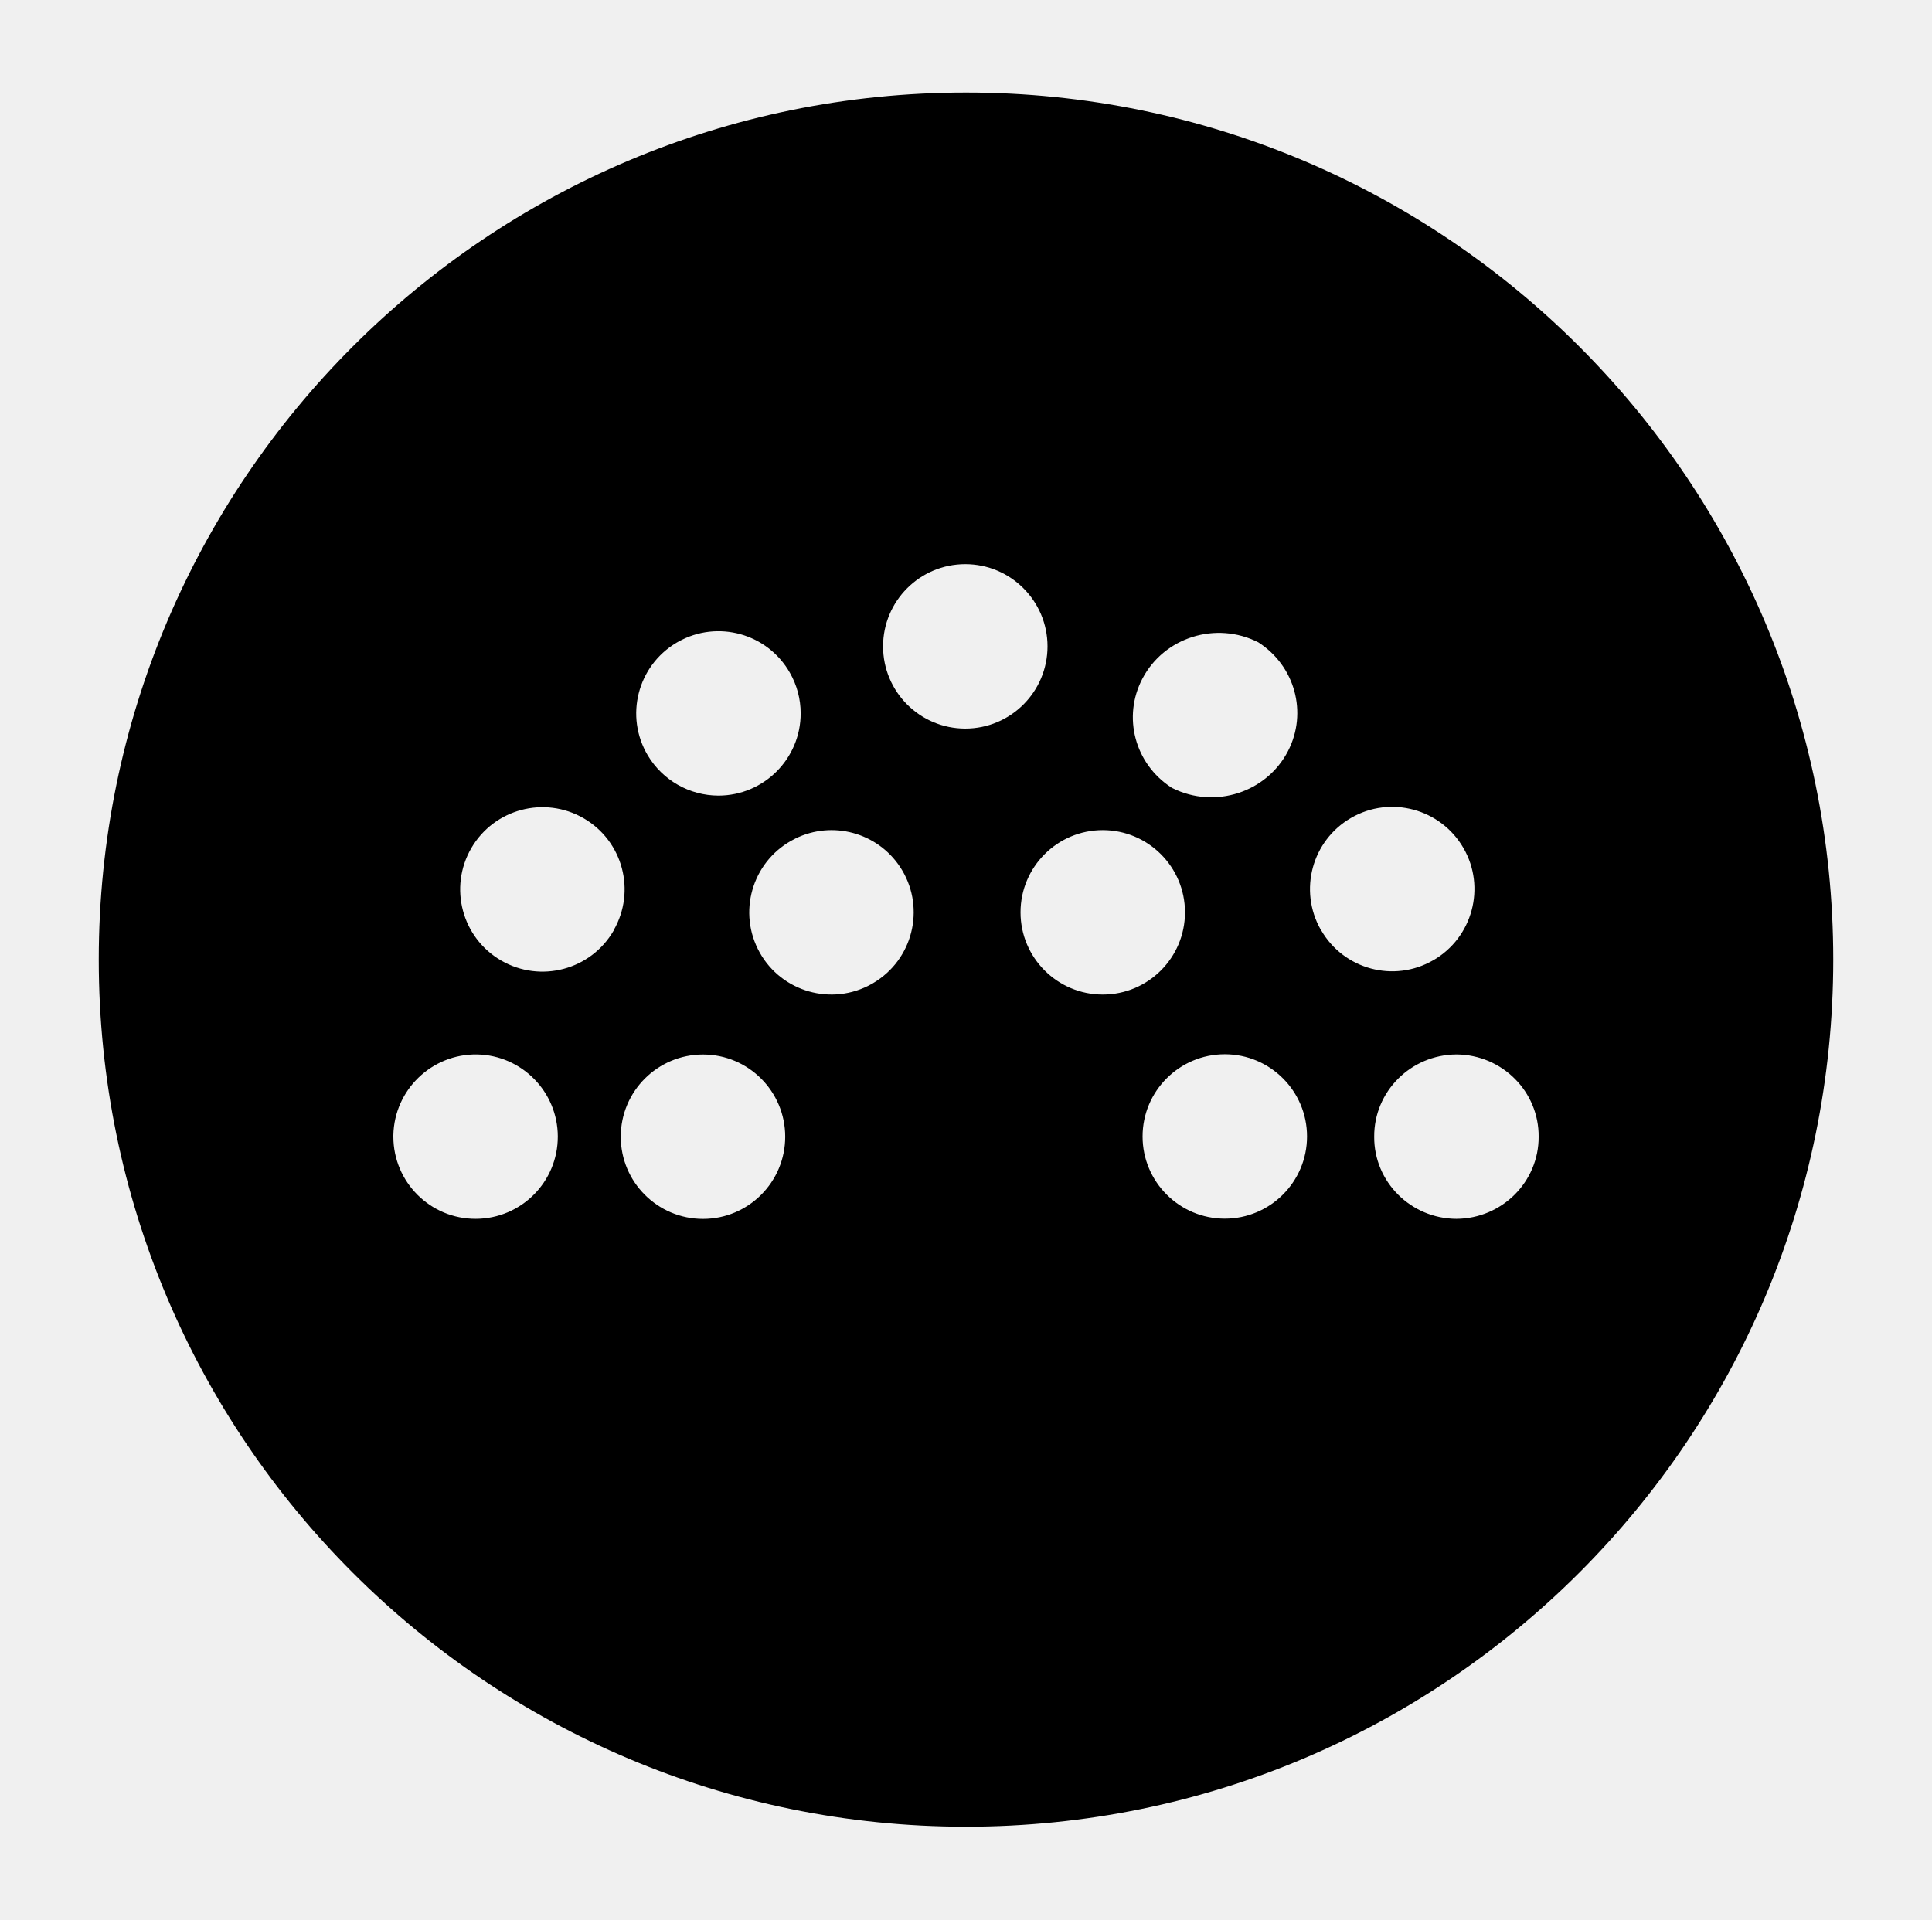
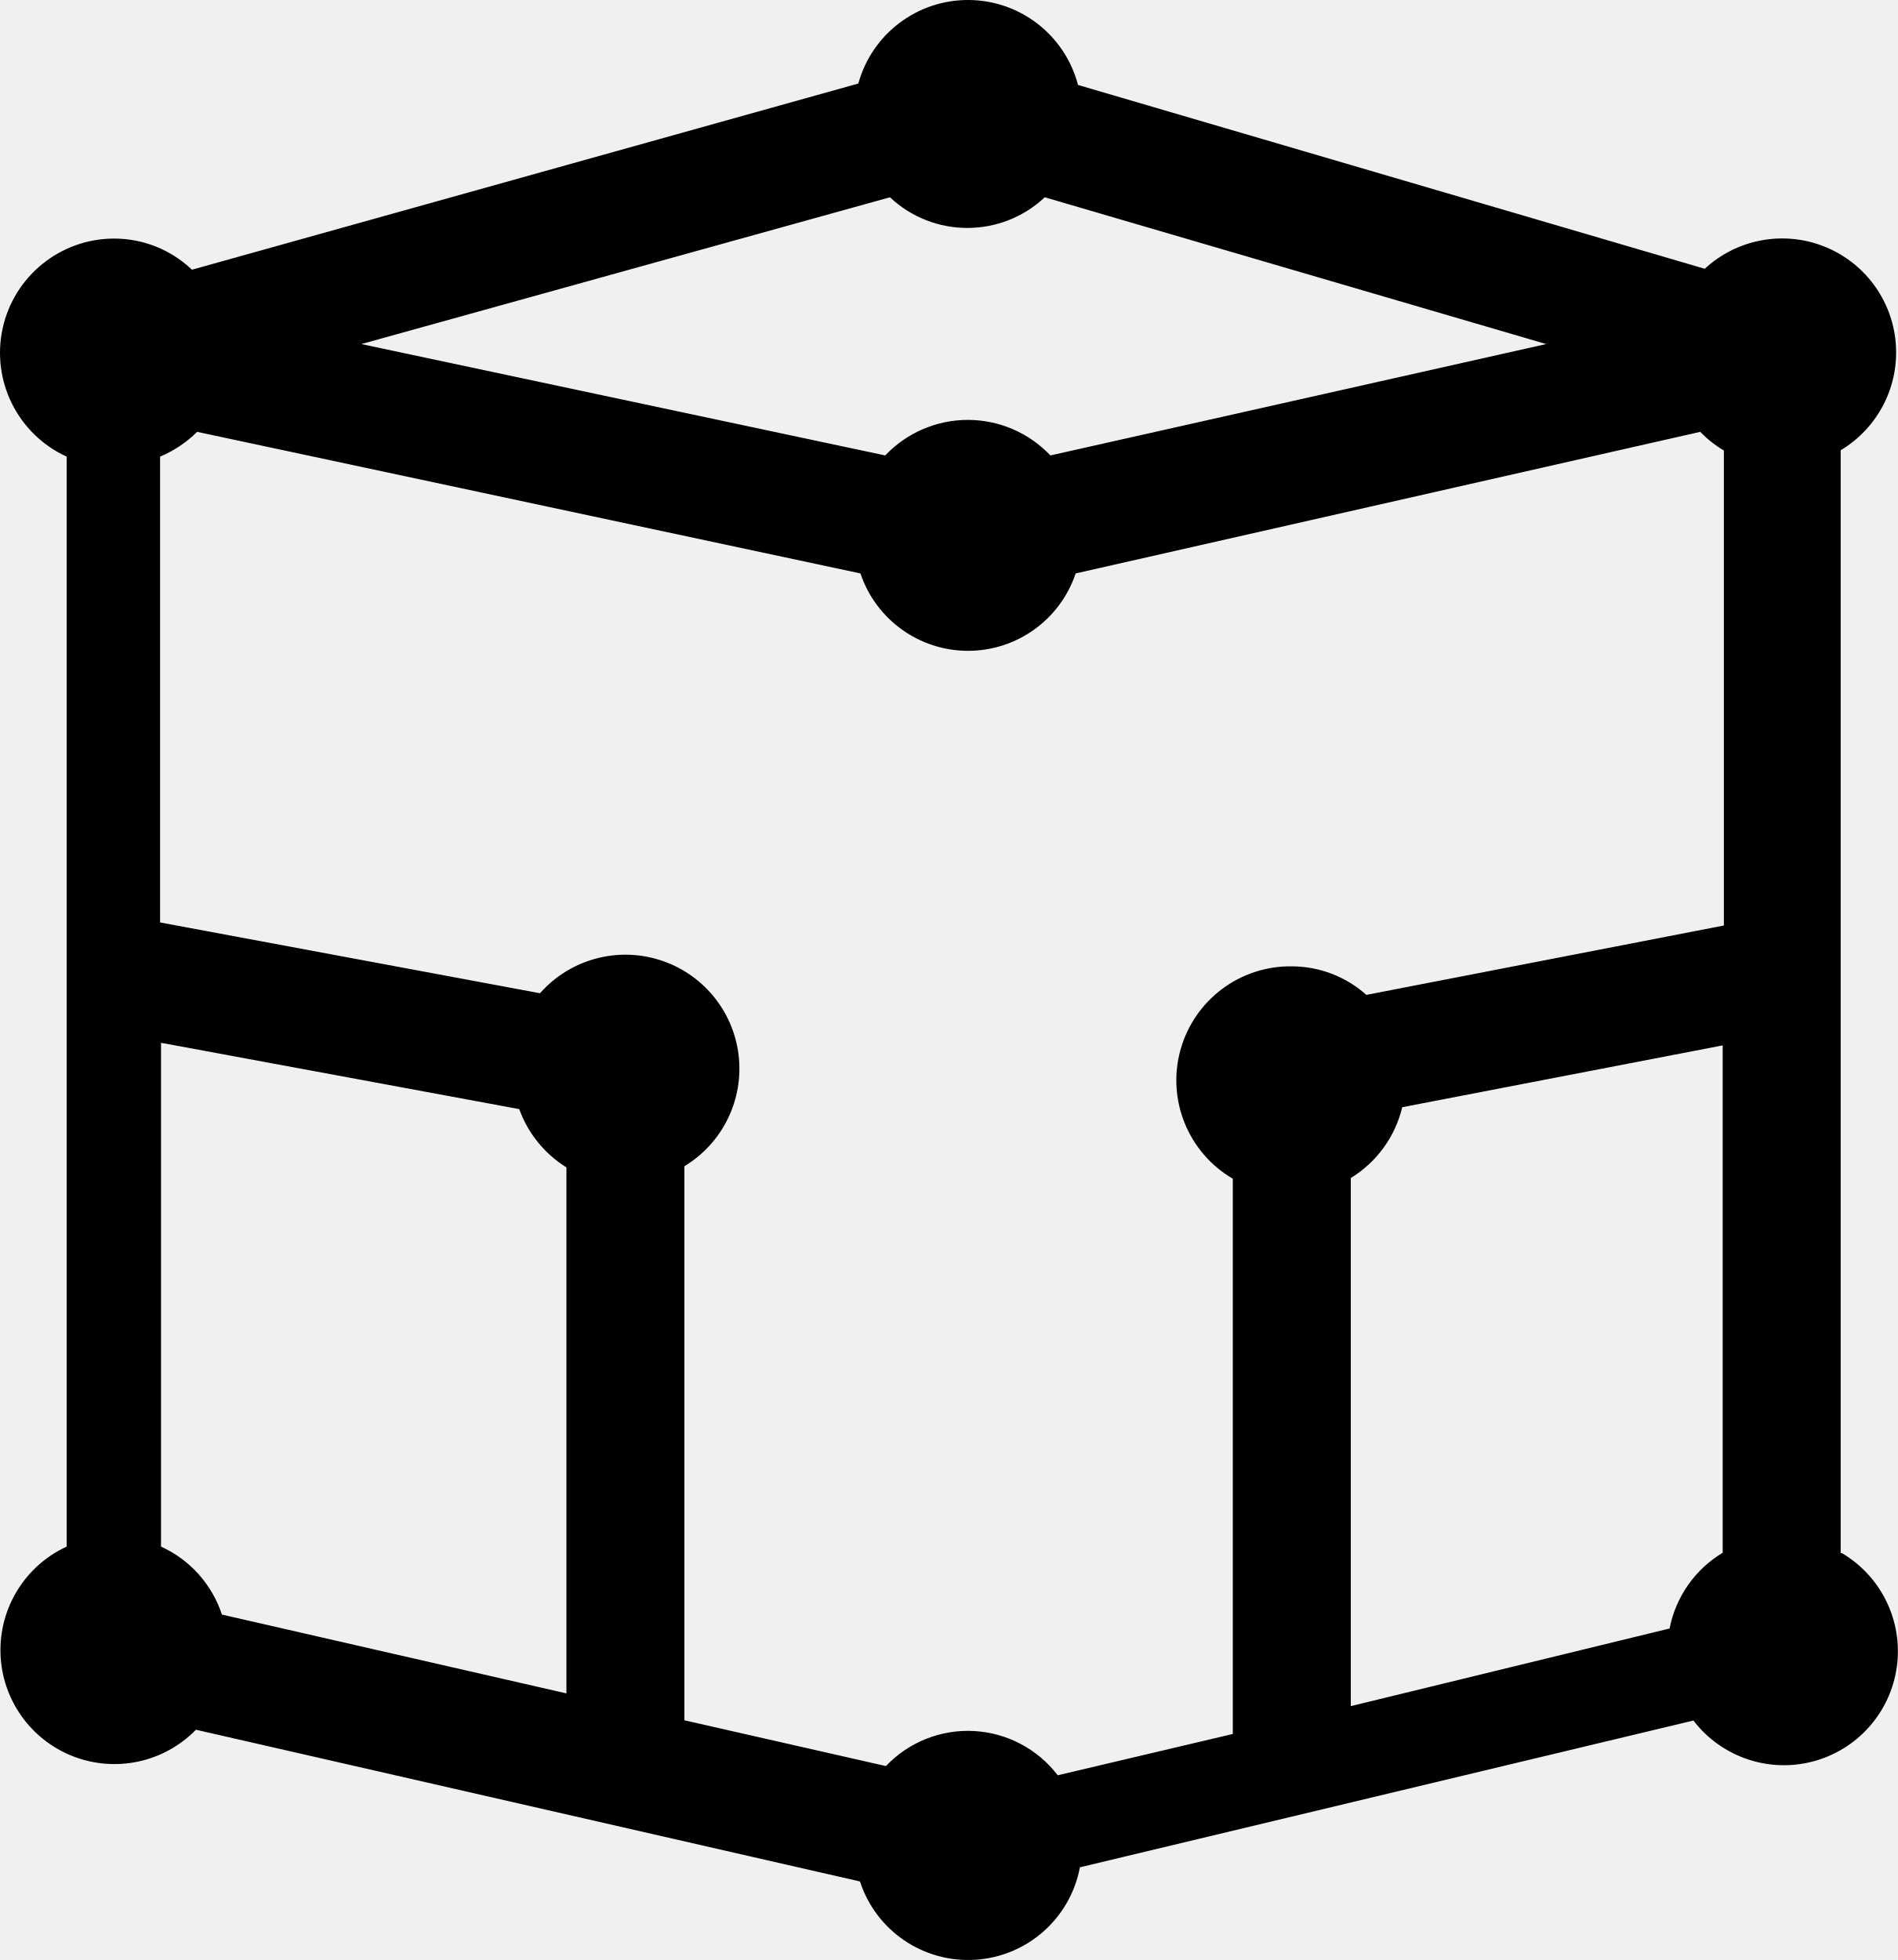
- <svg xmlns="http://www.w3.org/2000/svg" width="313" height="311" viewBox="0 0 313 311" fill="none">
+ <svg xmlns="http://www.w3.org/2000/svg" viewBox="45.996 32.7 80.429 83.058" width="80.429" height="83.058">
  <style>
    path {
    fill: black;
    }
    @media (prefers-color-scheme: dark) {
    path {
    fill: white;
    }
    }
  </style>
-   <path d="M 297 155.5 C 297 233.1 234.1 296 156.5 296 C 78.9 296 16 233.1 16 155.5 C 16 77.9 78.9 15 156.5 15 C 234.1 15 297 77.9 297 155.5 Z M 235.952 170.863 C 228.56 170.91 222.596 176.865 222.632 184.184 C 222.632 184.196 222.632 184.196 222.632 184.208 C 222.596 191.515 228.56 197.47 235.952 197.505 C 243.345 197.458 249.297 191.504 249.273 184.208 C 249.333 176.9 243.381 170.922 235.988 170.863 C 235.976 170.863 235.964 170.863 235.952 170.863 Z M 232.204 155.603 C 238.57 151.928 240.766 143.779 237.09 137.415 C 233.414 131.051 225.263 128.855 218.897 132.531 C 212.554 136.182 210.358 144.272 213.964 150.636 L 214.046 150.754 C 217.722 157.106 225.838 159.278 232.192 155.603 C 232.192 155.615 232.204 155.615 232.204 155.603 Z M 94.567 132.603 C 88.198 128.915 80.042 131.076 76.352 137.442 C 72.662 143.808 74.824 151.959 81.194 155.646 C 87.563 159.334 95.719 157.173 99.409 150.808 L 99.409 150.761 C 103.076 144.407 100.913 136.279 94.567 132.603 Z M 116.395 128.926 C 123.761 128.914 129.726 122.935 129.714 115.581 C 129.714 113.279 129.114 111.023 127.973 109.026 C 124.361 102.648 116.242 100.392 109.842 104.01 C 109.83 104.01 109.83 104.022 109.818 104.022 L 109.595 104.151 C 103.265 107.91 101.182 116.086 104.947 122.406 C 107.348 126.435 111.689 128.914 116.395 128.926 Z M 156.385 91.42 C 149.032 91.42 143.064 97.387 143.064 104.741 C 143.064 112.094 149.032 118.062 156.385 118.062 C 163.739 118.062 169.706 112.094 169.706 104.741 C 169.706 97.387 163.739 91.42 156.385 91.42 Z M 113.889 170.873 C 106.535 170.873 100.568 176.84 100.568 184.194 C 100.568 191.547 106.535 197.515 113.889 197.515 C 121.242 197.515 127.21 191.547 127.21 184.194 C 127.21 176.84 121.242 170.873 113.889 170.873 Z M 178.656 134.517 C 171.303 134.517 165.335 140.484 165.335 147.838 C 165.335 155.191 171.303 161.159 178.656 161.159 C 186.01 161.159 191.977 155.191 191.977 147.838 C 191.977 140.484 186.01 134.517 178.656 134.517 Z M 189.788 127.625 L 189.96 127.721 C 196.823 131.132 205.197 128.432 208.672 121.696 C 211.876 115.479 209.801 107.887 203.846 104.079 C 197.007 100.621 188.609 103.248 185.085 109.96 C 181.819 116.165 183.845 123.781 189.788 127.625 Z M 77.307 170.863 C 69.957 170.745 63.88 176.59 63.727 183.942 C 63.727 184.024 63.727 184.13 63.727 184.213 C 63.75 191.577 69.722 197.527 77.083 197.504 C 84.444 197.48 90.392 191.506 90.369 184.142 C 90.345 176.908 84.538 171.005 77.307 170.863 Z M 198.428 170.833 C 191.074 170.833 185.107 176.801 185.107 184.154 C 185.107 191.508 191.074 197.475 198.428 197.475 C 205.781 197.475 211.749 191.508 211.749 184.154 C 211.749 176.801 205.781 170.833 198.428 170.833 Z M 142.078 158.915 C 148.201 154.855 149.866 146.594 145.808 140.469 C 142.113 134.895 134.852 132.935 128.858 135.88 L 128.776 135.927 C 122.196 139.19 119.51 147.181 122.771 153.764 C 126.031 160.347 134.019 163.034 140.6 159.772 C 141.116 159.525 141.608 159.232 142.078 158.915 Z" />
+   <path class="cls-2" d="M124,98.51V51.78a4.83,4.83,0,1,0-5.76-7.69L91.68,36.3a4.82,4.82,0,0,0-9.31-.06L54.13,44.13a4.77,4.77,0,0,0-3.31-1.32,4.84,4.84,0,0,0-2,9.24V98.24A4.83,4.83,0,1,0,54.3,106l28.14,6.43a4.82,4.82,0,0,0,9.32-.6l26-6.22a4.83,4.83,0,1,0,6.3-7.09ZM83.71,41.06a4.79,4.79,0,0,0,6.56,0l21.25,6.22L90.51,52a4.82,4.82,0,0,0-7,0l-22.2-4.72ZM55.4,101.12a4.81,4.81,0,0,0-2.58-2.88V76.89L68,79.7A4.85,4.85,0,0,0,70,82.17v22.29Zm35.42,6.81a4.79,4.79,0,0,0-7.28-.39L75,105.6V82.12a4.83,4.83,0,1,0-6.12-7.33l-16.1-3V52.05A4.94,4.94,0,0,0,54.35,51l28.11,6a4.81,4.81,0,0,0,9.12,0L118.05,51a4.71,4.71,0,0,0,1,.79V71.92L103.9,74.86a4.76,4.76,0,0,0-3.16-1.21,4.83,4.83,0,0,0-2.5,9v23.53Zm12.42-25.31a4.83,4.83,0,0,0,2.18-3L119,77v21.5a4.82,4.82,0,0,0-2.25,3.21L103.24,105Z" />
</svg>
